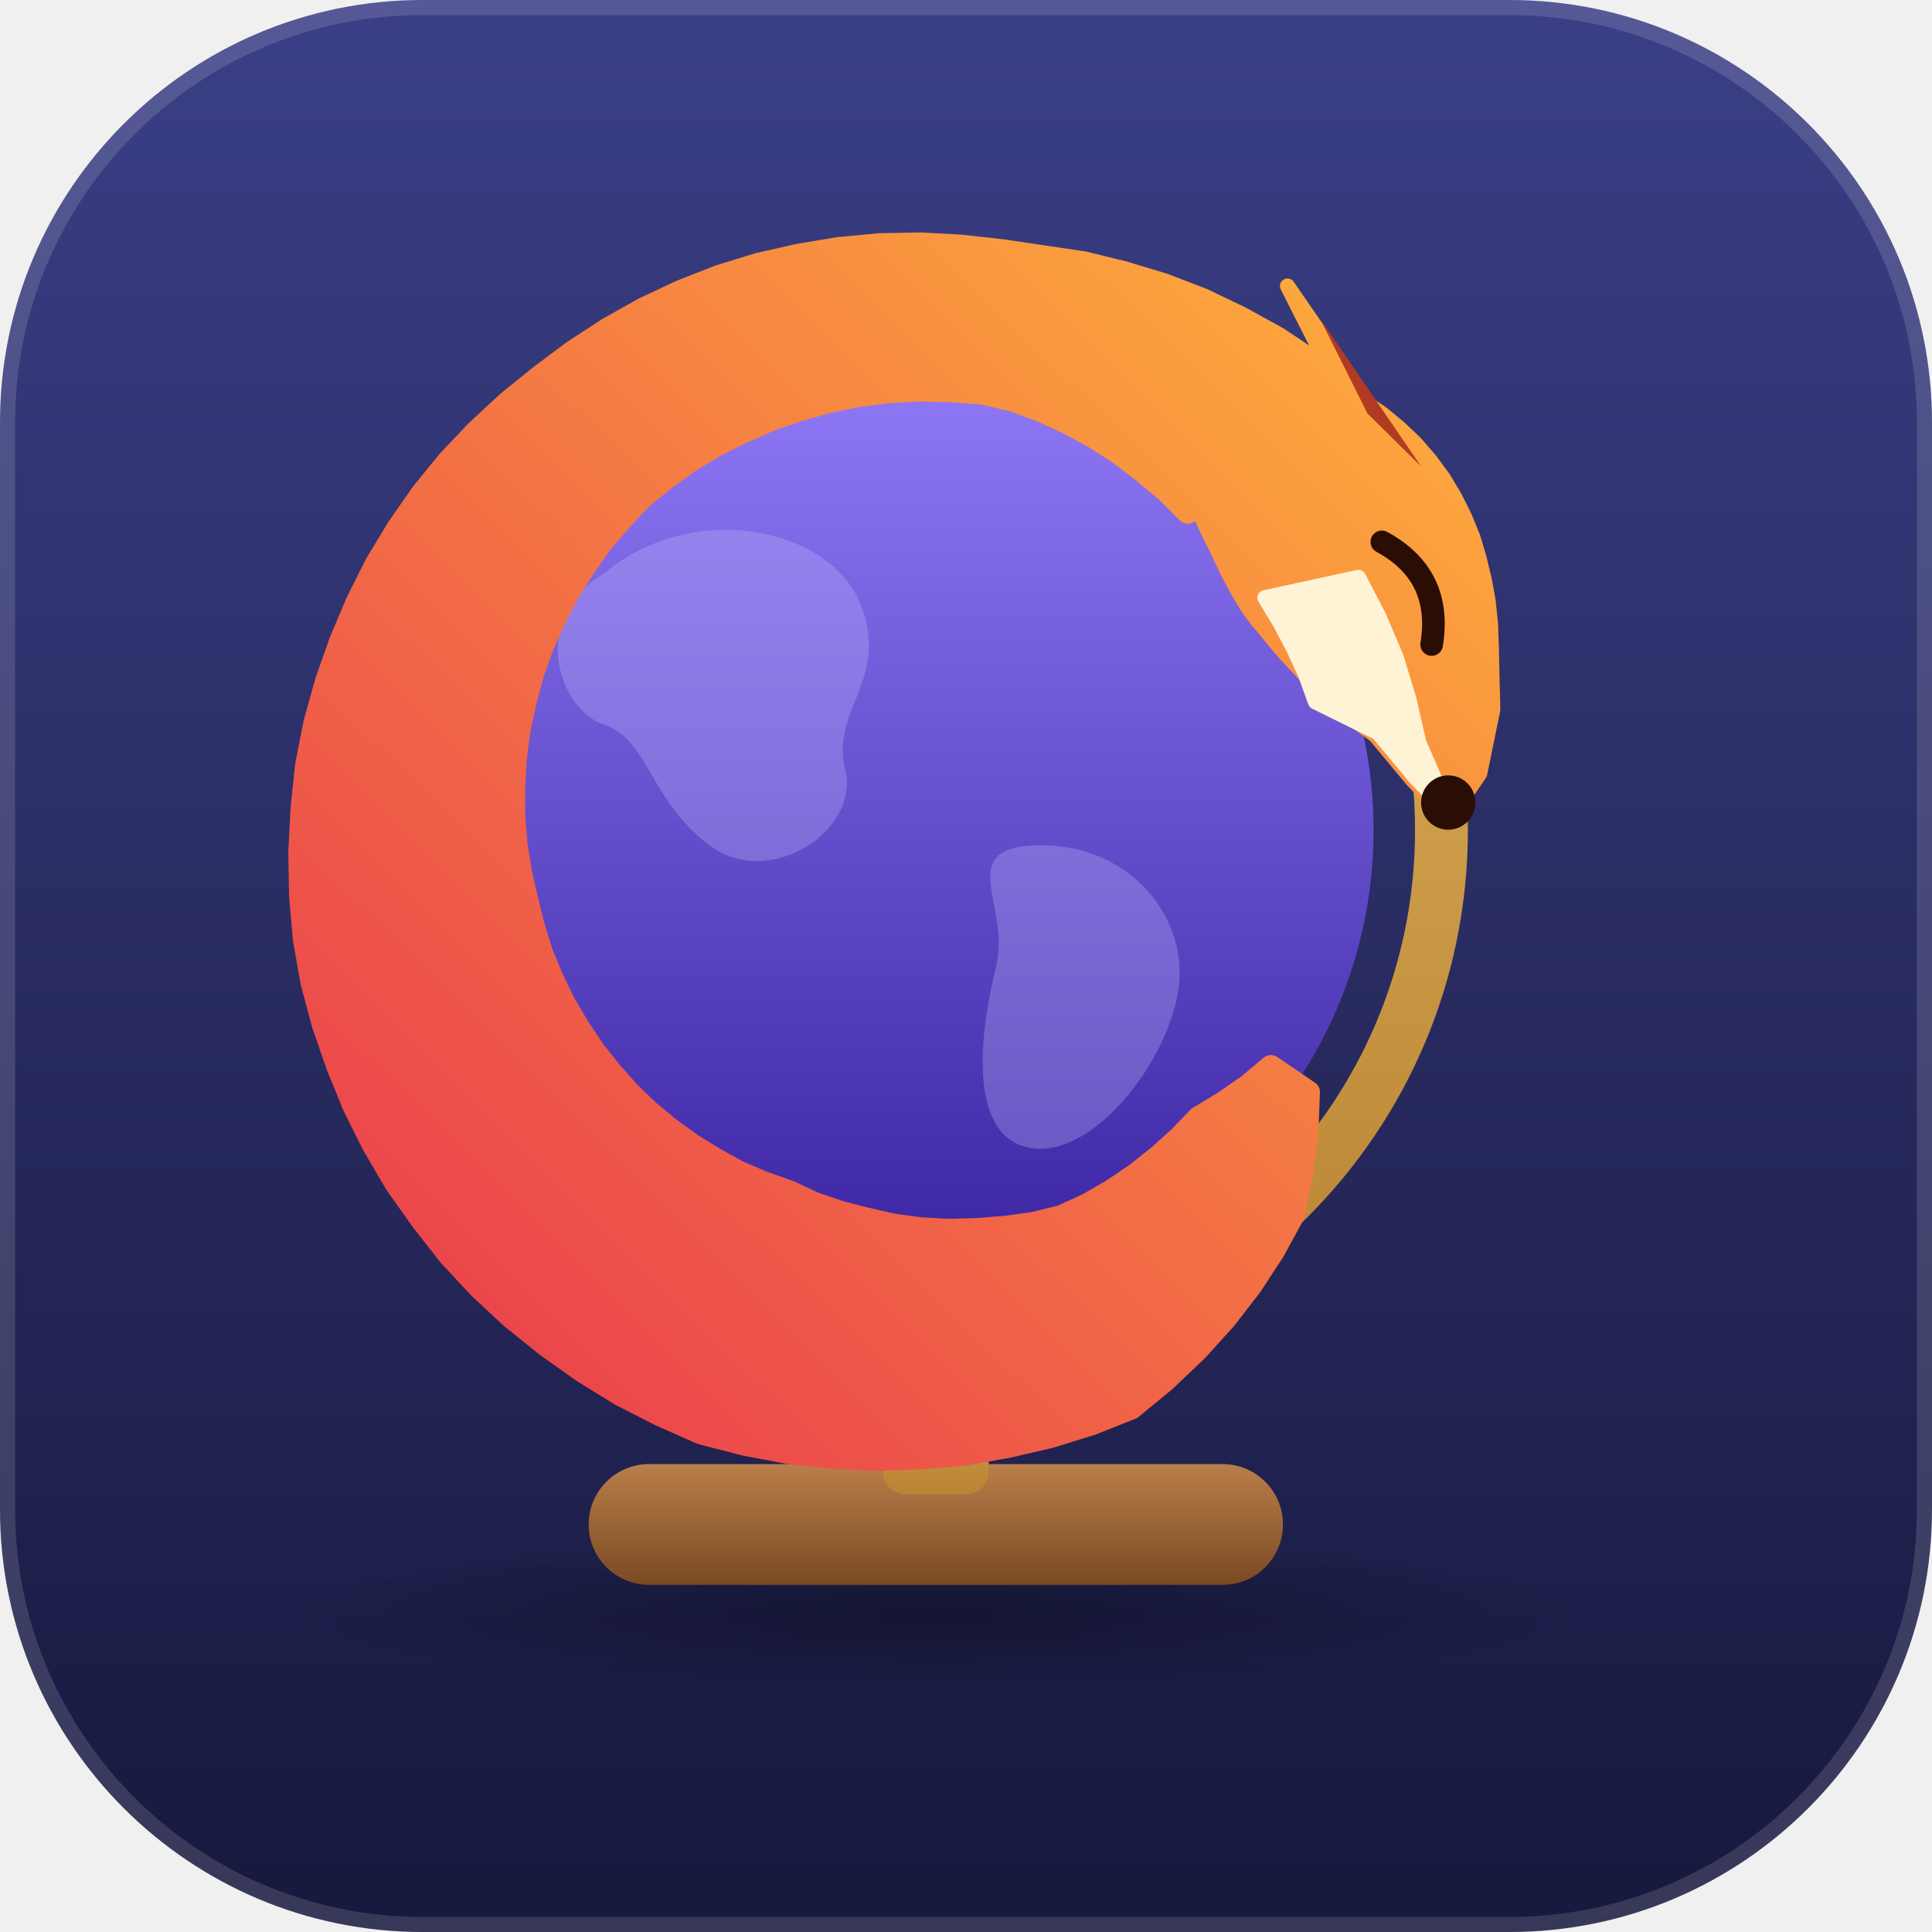
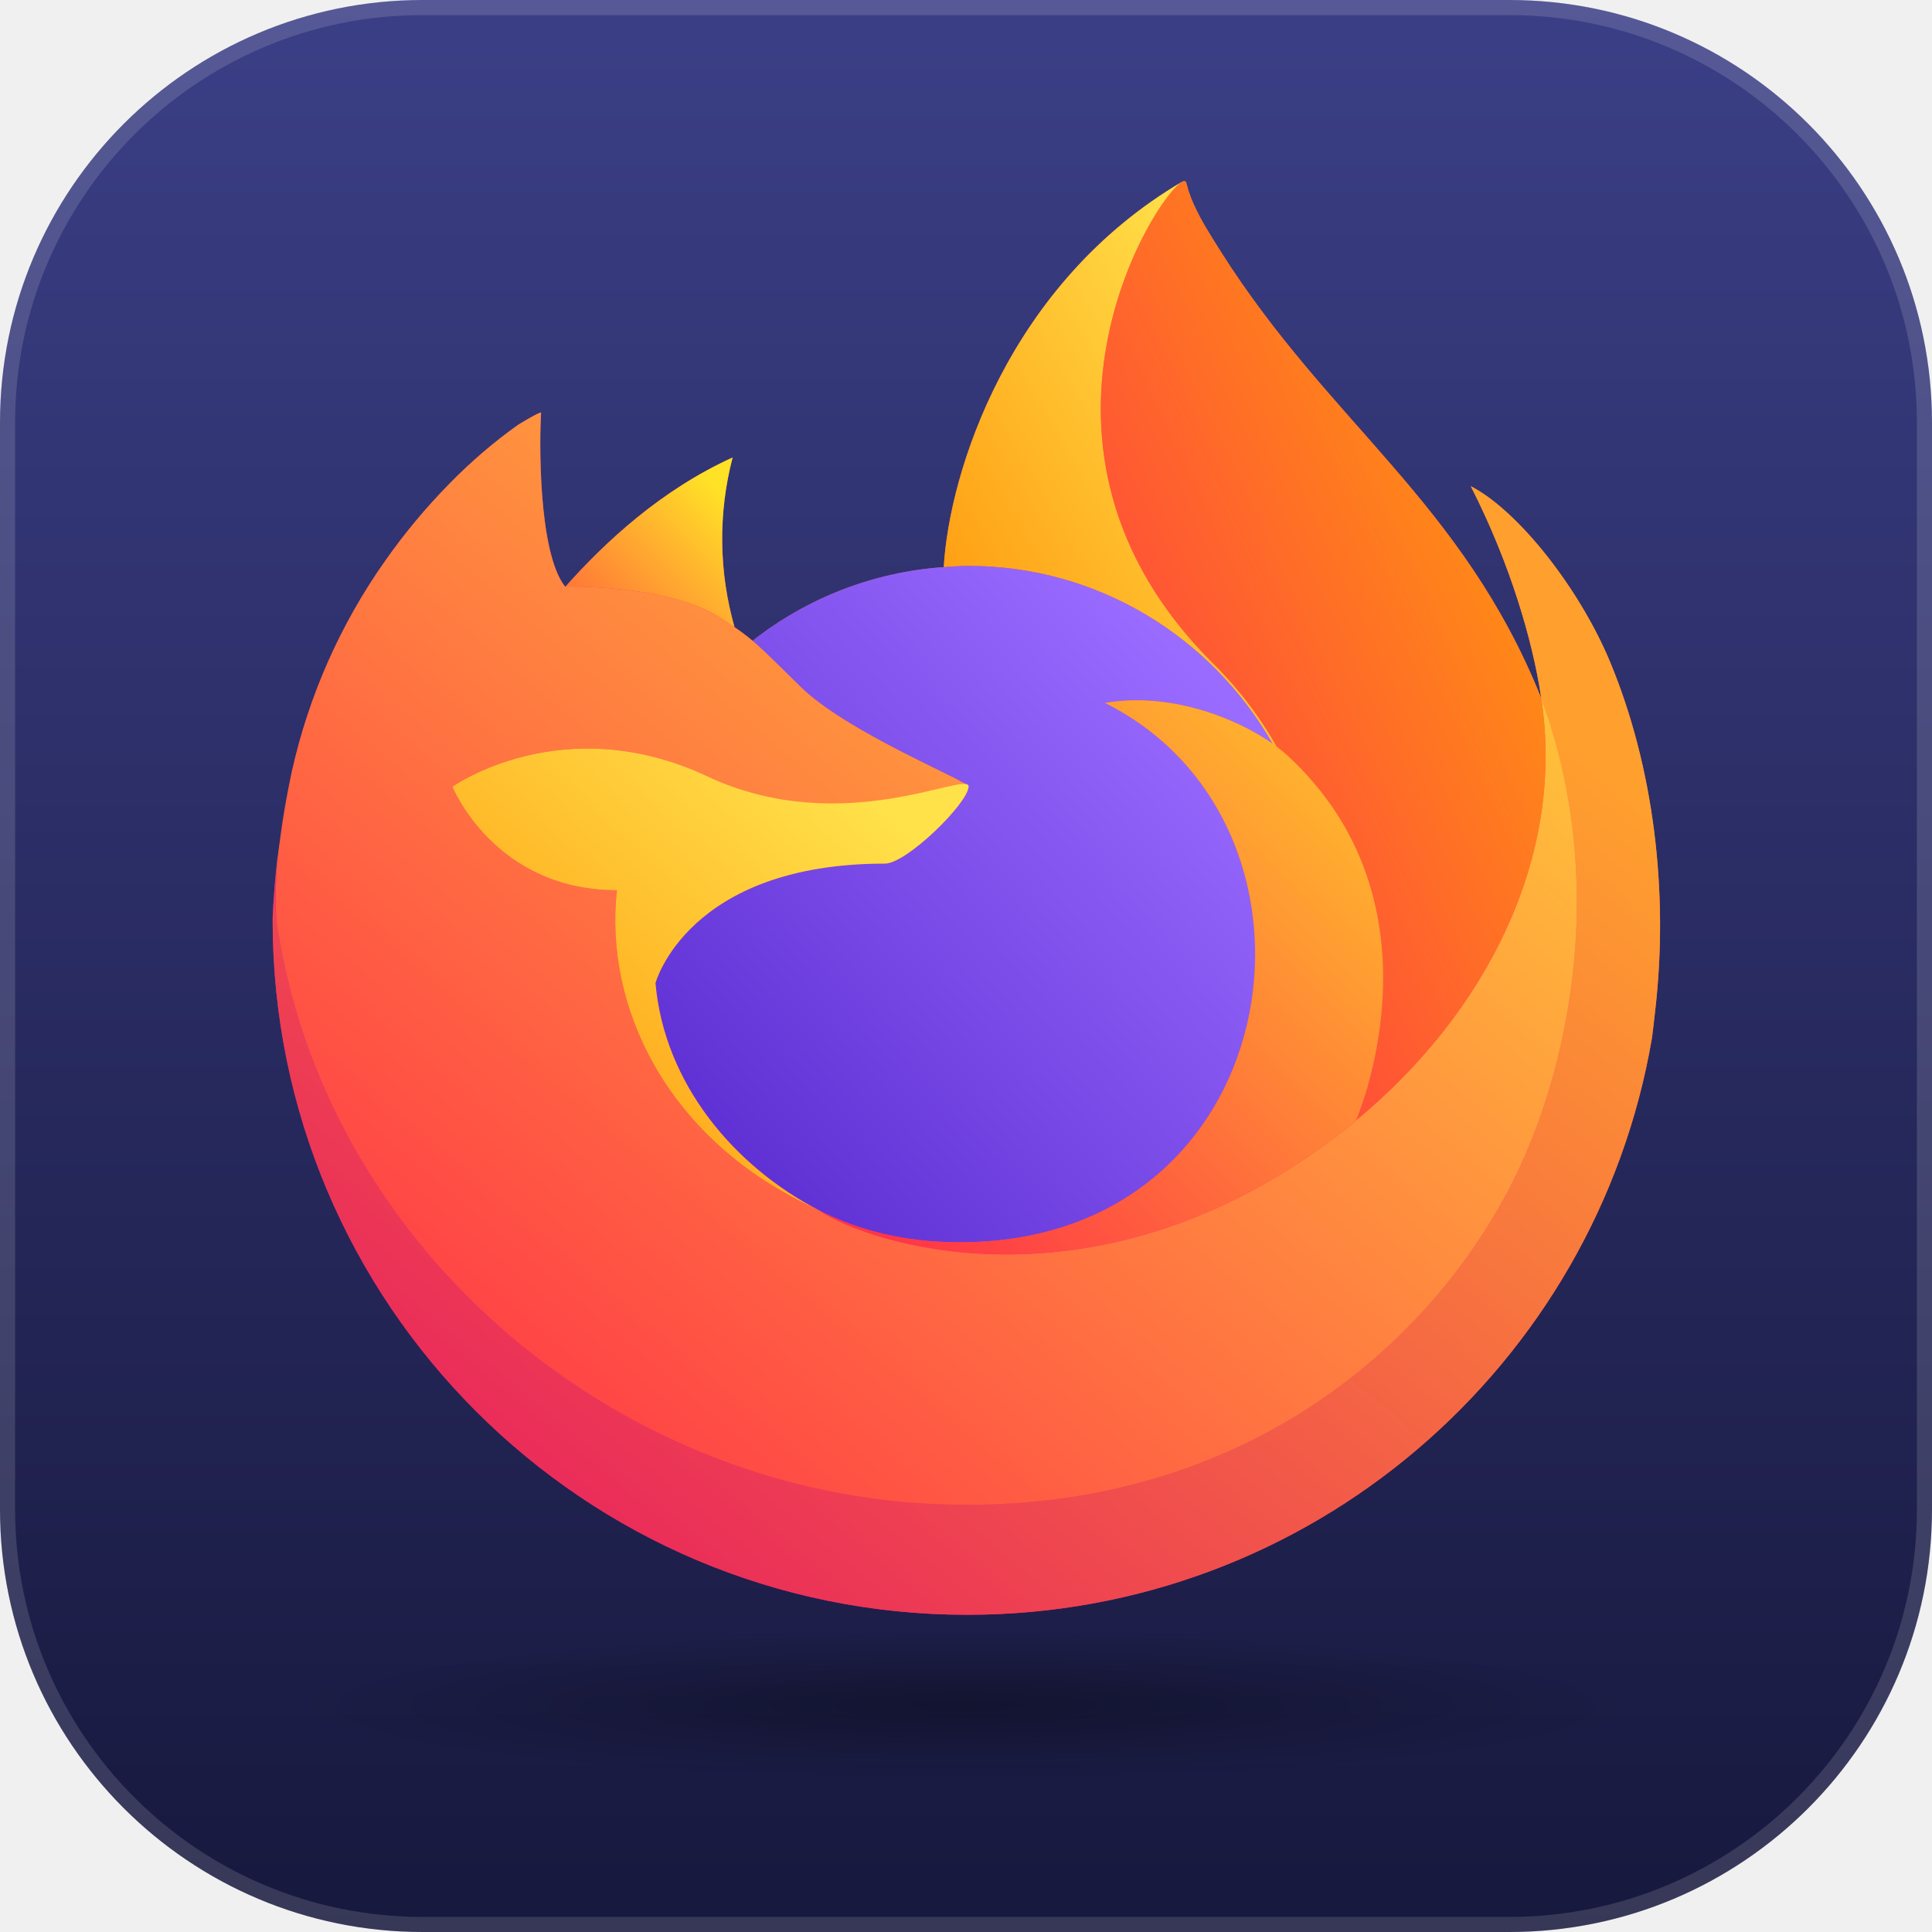
<svg xmlns="http://www.w3.org/2000/svg" viewBox="0 0 256 256">
  <defs>
    <linearGradient id="firefox-soft-l1" x1="0" y1="0" x2="0" y2="1">
      <stop offset="0" stop-color="#3B3F86" />
      <stop offset="1" stop-color="#17183D" />
    </linearGradient>
    <radialGradient id="firefox-soft-r2" cx="0.5" cy="0.5" r="0.5">
      <stop offset="0" stop-color="#000" stop-opacity="0.32" />
      <stop offset="1" stop-color="#000" stop-opacity="0" />
    </radialGradient>
-     <linearGradient id="firefox-soft-l3" x1="0" y1="0" x2="0" y2="1">
-       <stop offset="0" stop-color="#B97E4A" />
-       <stop offset="1" stop-color="#7A4A22" />
+     <linearGradient id="firefox-soft-l3" x1="0.87" y1="0.15" x2="0.09" y2="0.93">
+       <stop offset="0" stop-color="#FF6A3D" />
+       <stop offset="1" stop-color="#E31587" />
    </linearGradient>
-     <linearGradient id="firefox-soft-l4" x1="0" y1="0" x2="0" y2="1">
-       <stop offset="0" stop-color="#E2B45E" />
-       <stop offset="1" stop-color="#B88433" />
+     <linearGradient id="firefox-soft-l4" x1="0.87" y1="0.15" x2="0.09" y2="0.93">
+       <stop offset="0" stop-color="#FFA02E" />
+       <stop offset="1" stop-color="#E8205E" />
    </linearGradient>
-     <linearGradient id="firefox-soft-l5" x1="0" y1="0" x2="0" y2="1">
-       <stop offset="0" stop-color="#E2B45E" />
-       <stop offset="1" stop-color="#B88433" />
+     <linearGradient id="firefox-soft-l5" x1="0.87" y1="0.15" x2="0.09" y2="0.93">
+       <stop offset="0" stop-color="#FFE24A" />
+       <stop offset="1" stop-color="#FF980E" />
    </linearGradient>
-     <linearGradient id="firefox-soft-l6" x1="0" y1="0" x2="0" y2="1">
-       <stop offset="0" stop-color="#8F78F5" />
-       <stop offset="1" stop-color="#3A23A0" />
+     <linearGradient id="firefox-soft-l6" x1="0.87" y1="0.15" x2="0.09" y2="0.93">
+       <stop offset="0" stop-color="#9A6BFF" />
+       <stop offset="1" stop-color="#5B2DD1" />
    </linearGradient>
-     <clipPath id="firefox-soft-c7">
-       <circle cx="122" cy="110" r="60" />
-     </clipPath>
-     <linearGradient id="firefox-soft-l8" x1="204" y1="30" x2="40" y2="196" gradientUnits="userSpaceOnUse">
-       <stop offset="0" stop-color="#FFB63A" />
-       <stop offset="1" stop-color="#E8344E" />
+     <linearGradient id="firefox-soft-l7" x1="0.87" y1="0.15" x2="0.09" y2="0.93">
+       <stop offset="0" stop-color="#FFE226" />
+       <stop offset="1" stop-color="#FF7139" />
+     </linearGradient>
+     <linearGradient id="firefox-soft-l8" x1="0.87" y1="0.15" x2="0.09" y2="0.93">
+       <stop offset="0" stop-color="#FFC23A" />
+       <stop offset="1" stop-color="#FF3647" />
+     </linearGradient>
+     <linearGradient id="firefox-soft-l9" x1="0.87" y1="0.15" x2="0.09" y2="0.93">
+       <stop offset="0" stop-color="#FF980E" />
+       <stop offset="1" stop-color="#FF3647" />
+     </linearGradient>
+     <linearGradient id="firefox-soft-l10" x1="0.87" y1="0.15" x2="0.09" y2="0.93">
+       <stop offset="0" stop-color="#FFB02E" />
+       <stop offset="1" stop-color="#FF3647" />
+     </linearGradient>
+     <linearGradient id="firefox-soft-l11" x1="0.87" y1="0.15" x2="0.09" y2="0.93">
+       <stop offset="0" stop-color="#FFE24A" />
+       <stop offset="1" stop-color="#FF980E" />
    </linearGradient>
  </defs>
  <rect x="0" y="0" width="256" height="256" rx="56" fill="url(#firefox-soft-l1)" />
-   <ellipse cx="124" cy="214" rx="86" ry="11" fill="url(#firefox-soft-r2)" />
-   <rect x="78" y="194" width="92" height="16" rx="8" fill="url(#firefox-soft-l3)" />
-   <rect x="117" y="176" width="14" height="22" rx="3" fill="url(#firefox-soft-l4)" />
-   <circle cx="122" cy="110" r="69" fill="none" stroke="url(#firefox-soft-l5)" stroke-width="7" />
-   <circle cx="122" cy="110" r="60" fill="url(#firefox-soft-l6)" />
-   <g clip-path="url(#firefox-soft-c7)" fill="#C7BBFF" opacity="0.3">
-     <path d="M80 76c12-10 30-6 34 4s-4 14-2 22-10 16-18 10-8-14-14-16-10-14 0-20z" />
-     <path d="M138 112c12 0 20 10 18 20s-12 22-20 20-6-16-4-24-6-16 6-16z" />
+   <ellipse cx="128" cy="226" rx="88" ry="10" fill="url(#firefox-soft-r2)" />
+   <g transform="translate(30 24) scale(0.383)">
+     <path d="M478.711 166.353c-10.445-25.124-31.6-52.248-48.212-60.821 13.52 26.505 21.345 53.093 24.335 72.936 0 .039.015.136.047.4C427.706 111.135 381.627 83.823 344 24.355c-1.9-3.007-3.805-6.022-5.661-9.2a73.716 73.716 0 01-2.646-4.972A43.7 43.7 0 01332.1.677a.626.626 0 00-.546-.644.818.818 0 00-.451 0c-.034.012-.084.051-.12.065-.053.021-.12.069-.176.1.027-.036.083-.117.1-.136-60.37 35.356-80.85 100.761-82.732 133.484a120.249 120.249 0 00-66.142 25.488 71.355 71.355 0 00-6.225-4.7 111.338 111.338 0 01-.674-58.732c-24.688 11.241-43.89 29.01-57.85 44.7h-.111c-9.527-12.067-8.855-51.873-8.312-60.184-.114-.515-7.107 3.63-8.023 4.255a175.073 175.073 0 00-23.486 20.12 210.478 210.478 0 00-22.442 26.913c0 .012-.007.026-.011.038 0-.013.007-.026.011-.038a202.838 202.838 0 00-32.247 72.805c-.115.521-.212 1.061-.324 1.586-.452 2.116-2.08 12.7-2.365 15-.022.177-.032.347-.053.524a229.066 229.066 0 00-3.9 33.157c0 .41-.025.816-.025 1.227C16 388.418 123.6 496 256.324 496c118.865 0 217.56-86.288 236.882-199.63.407-3.076.733-6.168 1.092-9.271 4.777-41.21-.53-84.525-15.587-120.746zM201.716 354.447c1.124.537 2.18 1.124 3.334 1.639.048.033.114.07.163.1a126.191 126.191 0 01-3.497-1.739zm55.053-144.93zm198.131-30.59l-.032-.233c.012.085.027.174.04.259z" fill="url(#firefox-soft-l3)" />
+     <path d="M478.711 166.353c-10.445-25.124-31.6-52.248-48.212-60.821 13.52 26.505 21.345 53.093 24.335 72.936 0-.058.011.048.036.226.012.085.027.174.04.259 22.675 61.47 10.322 123.978-7.479 162.175-27.539 59.1-94.215 119.67-198.576 116.716C136.1 454.651 36.766 370.988 18.223 261.41c-3.379-17.28 0-26.054 1.7-40.084-2.071 10.816-2.86 13.94-3.9 33.157 0 .41-.025.816-.025 1.227C16 388.418 123.6 496 256.324 496c118.865 0 217.56-86.288 236.882-199.63.407-3.076.733-6.168 1.092-9.271 4.777-41.21-.53-84.525-15.587-120.746z" fill="url(#firefox-soft-l4)" />
+     <path d="M361.922 194.6c.524.368 1 .734 1.493 1.1a130.706 130.706 0 00-22.31-29.112C266.4 91.892 321.516 4.626 330.811.194c.027-.036.083-.117.1-.136-60.37 35.356-80.85 100.761-82.732 133.484 2.8-.194 5.592-.429 8.442-.429 45.051 0 84.289 24.77 105.301 61.487z" fill="url(#firefox-soft-l5)" />
+     <path d="M256.772 209.514c-.393 5.978-21.514 26.593-28.9 26.593-68.339 0-79.432 41.335-79.432 41.335 3.027 34.81 27.261 63.475 56.611 78.643 1.339.692 2.694 1.317 4.05 1.935a132.768 132.768 0 007.059 2.886 106.743 106.743 0 0031.271 6.031c119.78 5.618 142.986-143.194 56.545-186.408 22.137-3.85 45.115 5.053 57.947 14.067-21.012-36.714-60.25-61.484-105.3-61.484-2.85 0-5.641.235-8.442.429a120.249 120.249 0 00-66.142 25.488c3.664 3.1 7.8 7.244 16.514 15.828 16.302 16.067 58.13 32.705 58.219 34.657z" fill="url(#firefox-soft-l6)" />
+     <path d="M170.829 151.036a244.042 244.042 0 014.981 3.3 111.338 111.338 0 01-.674-58.732c-24.688 11.241-43.89 29.01-57.85 44.7 1.155-.033 36.014-.66 53.543 10.732z" fill="url(#firefox-soft-l7)" />
+     <path d="M18.223 261.41C36.766 370.988 136.1 454.651 248.855 457.844c104.361 2.954 171.037-57.62 198.576-116.716 17.8-38.2 30.154-100.7 7.479-162.175l-.008-.026-.032-.233c-.025-.178-.04-.284-.036-.226 0 .039.015.136.047.4 8.524 55.661-19.79 109.584-64.051 146.044l-.133.313c-86.245 70.223-168.774 42.368-185.484 30.966a144.108 144.108 0 01-3.5-1.743c-50.282-24.029-71.054-69.838-66.6-109.124-42.457 0-56.934-35.809-56.934-35.809s38.119-27.179 88.358-3.541c46.53 21.893 90.228 3.543 90.233 3.541-.089-1.952-41.917-18.59-58.223-34.656-8.713-8.584-12.85-12.723-16.514-15.828a71.355 71.355 0 00-6.225-4.7 282.929 282.929 0 00-4.981-3.3c-17.528-11.392-52.388-10.765-53.543-10.735h-.111c-9.527-12.067-8.855-51.873-8.312-60.184-.114-.515-7.107 3.63-8.023 4.255a175.073 175.073 0 00-23.486 20.12 210.478 210.478 0 00-22.442 26.919c0 .012-.007.026-.011.038 0-.013.007-.026.011-.038a202.838 202.838 0 00-32.247 72.805c-.115.521-8.65 37.842-4.44 57.199z" fill="url(#firefox-soft-l8)" />
+     <path d="M341.105 166.587a130.706 130.706 0 0122.31 29.112c1.323.994 2.559 1.985 3.608 2.952 54.482 50.2 25.936 121.2 23.807 126.26 44.261-36.46 72.575-90.383 64.051-146.044C427.706 111.135 381.627 83.823 344 24.355c-1.9-3.007-3.805-6.022-5.661-9.2a73.716 73.716 0 01-2.646-4.972A43.7 43.7 0 01332.1.677a.626.626 0 00-.546-.644.818.818 0 00-.451 0c-.034.012-.084.051-.12.065-.053.021-.12.069-.176.1-9.291 4.428-64.407 91.694 10.298 166.389z" fill="url(#firefox-soft-l9)" />
+     <path d="M367.023 198.651c-1.049-.967-2.285-1.958-3.608-2.952-.489-.368-.969-.734-1.493-1.1-12.832-9.014-35.81-17.917-57.947-14.067 86.441 43.214 63.235 192.026-56.545 186.408a106.743 106.743 0 01-31.271-6.031 134.51 134.51 0 01-7.059-2.886c-1.356-.618-2.711-1.243-4.05-1.935.048.033.114.07.163.1 16.71 11.4 99.239 39.257 185.484-30.966l.133-.313c2.129-5.054 30.675-76.057-23.807-126.258z" fill="url(#firefox-soft-l10)" />
+     <path d="M148.439 277.443s11.093-41.335 79.432-41.335c7.388 0 28.509-20.615 28.9-26.593s-43.7 18.352-90.233-3.541c-50.239-23.638-88.358 3.541-88.358 3.541s14.477 35.809 56.934 35.809c-4.453 39.286 16.319 85.1 66.6 109.124 1.124.537 2.18 1.124 3.334 1.639-29.348-15.169-53.582-43.834-56.609-78.644z" fill="url(#firefox-soft-l11)" />
  </g>
-   <path d="M157.4 67.9L158.6 66.3L159.6 68.2L160.5 70.1L161.4 71.9L162.3 73.8L163.1 75.5L164.0 77.2L164.9 78.8L165.9 80.4L167.0 81.9L168.2 83.3L169.4 84.8L170.7 86.3L172.0 87.7L173.4 89.2L174.8 90.8L176.2 92.4L182.6 97.1L187.6 103.1L192.0 107.6L195.6 102.3L197.3 94.0L197.1 85.6L197.0 82.7L196.7 79.8L196.2 77.0L195.5 74.1L194.7 71.4L193.6 68.7L192.3 66.1L190.8 63.6L189.1 61.3L187.2 59.1L185.1 57.1L182.8 55.2L180.4 53.6L177.9 52.1L175.4 50.7L172.8 49.5L174.1 48.0L169.3 44.8L164.4 42.1L159.4 39.7L154.2 37.7L148.9 36.1L143.6 34.8L138.2 34.0L132.8 33.2L127.4 32.6L122.0 32.3L116.6 32.4L111.2 32.9L105.8 33.8L100.5 35.0L95.3 36.6L90.2 38.6L85.3 40.9L80.5 43.6L75.9 46.6L71.5 49.9L67.3 53.3L63.2 57.1L59.4 61.1L55.9 65.4L52.7 70.0L49.8 74.8L47.3 79.8L45.1 85.0L43.2 90.4L41.7 95.8L40.6 101.4L40.0 107.1L39.7 112.9L39.8 118.6L40.3 124.4L41.3 130.1L42.8 135.7L44.7 141.2L46.9 146.6L49.5 151.8L52.5 156.9L55.9 161.7L59.5 166.3L63.5 170.6L67.8 174.6L72.4 178.3L77.2 181.7L82.2 184.8L87.5 187.5L92.9 189.9L98.7 191.4L104.5 192.5L110.3 193.1L116.2 193.4L122.0 193.2L127.8 192.7L133.5 191.7L139.1 190.4L144.6 188.7L149.9 186.6L154.4 182.9L158.6 178.9L162.4 174.7L165.8 170.3L168.8 165.7L171.3 161.1L172.5 155.5L173.2 150.0L173.4 144.7L168.4 141.3L165.3 143.9L162.1 146.1L158.8 148.1L156.2 150.8L153.4 153.3L150.5 155.6L147.4 157.7L144.1 159.6L140.6 161.2L136.9 162.1L133.2 162.6L129.4 162.9L125.7 163.0L122.0 162.8L118.3 162.3L114.8 161.5L111.3 160.6L107.8 159.4L104.6 157.9L101.2 156.7L97.9 155.3L94.8 153.6L91.7 151.7L88.8 149.6L86.0 147.3L83.4 144.8L81.0 142.1L78.7 139.2L76.7 136.2L74.8 133.0L73.2 129.7L71.8 126.3L70.7 122.8L69.8 119.2L69.0 115.6L68.4 111.9L68.1 108.1L68.1 104.3L68.3 100.5L68.8 96.7L69.6 93.0L70.6 89.2L71.9 85.6L73.5 82.0L75.3 78.5L77.4 75.2L79.7 71.9L82.3 68.9L85.0 66.0L88.2 63.4L91.4 61.1L94.9 59.0L98.5 57.2L102.2 55.6L106.0 54.3L109.9 53.2L113.9 52.4L117.9 51.9L122.0 51.7L126.1 51.8L130.1 52.1L134.1 53.0L137.9 54.4L141.6 56.1L145.1 58.0L148.5 60.2L151.6 62.6L154.6 65.1L157.4 67.9Z" fill="url(#firefox-soft-l8)" stroke="url(#firefox-soft-l8)" stroke-width="3" stroke-linejoin="round" />
-   <path d="M179.8 56.1L170.6 37.9L190.7 67.1Z" fill="url(#firefox-soft-l8)" stroke="url(#firefox-soft-l8)" stroke-width="2" stroke-linejoin="round" />
-   <path d="M181.2 54.8L174.9 42.2L188.3 61.8Z" fill="#B33A22" />
-   <path d="M167.6 79.2L169.6 82.5L171.4 85.9L173.0 89.4L174.3 93.0L182.6 97.1L187.6 103.1L192.0 107.6L188.0 98.4L186.7 92.7L185.0 87.1L182.7 81.7L180.0 76.5Z" fill="#FFF3D6" stroke="#FFF3D6" stroke-width="2" stroke-linejoin="round" />
-   <path d="M183.1 71.8Q191.2 76.2 189.7 85.4" fill="none" stroke="#2A0E06" stroke-width="3" stroke-linecap="round" />
-   <circle cx="191.9" cy="106.34" r="3.6" fill="#2A0E06" />
  <rect x="1" y="1" width="254" height="254" rx="55" fill="none" stroke="#fff" stroke-opacity="0.14" stroke-width="2" />
</svg>
